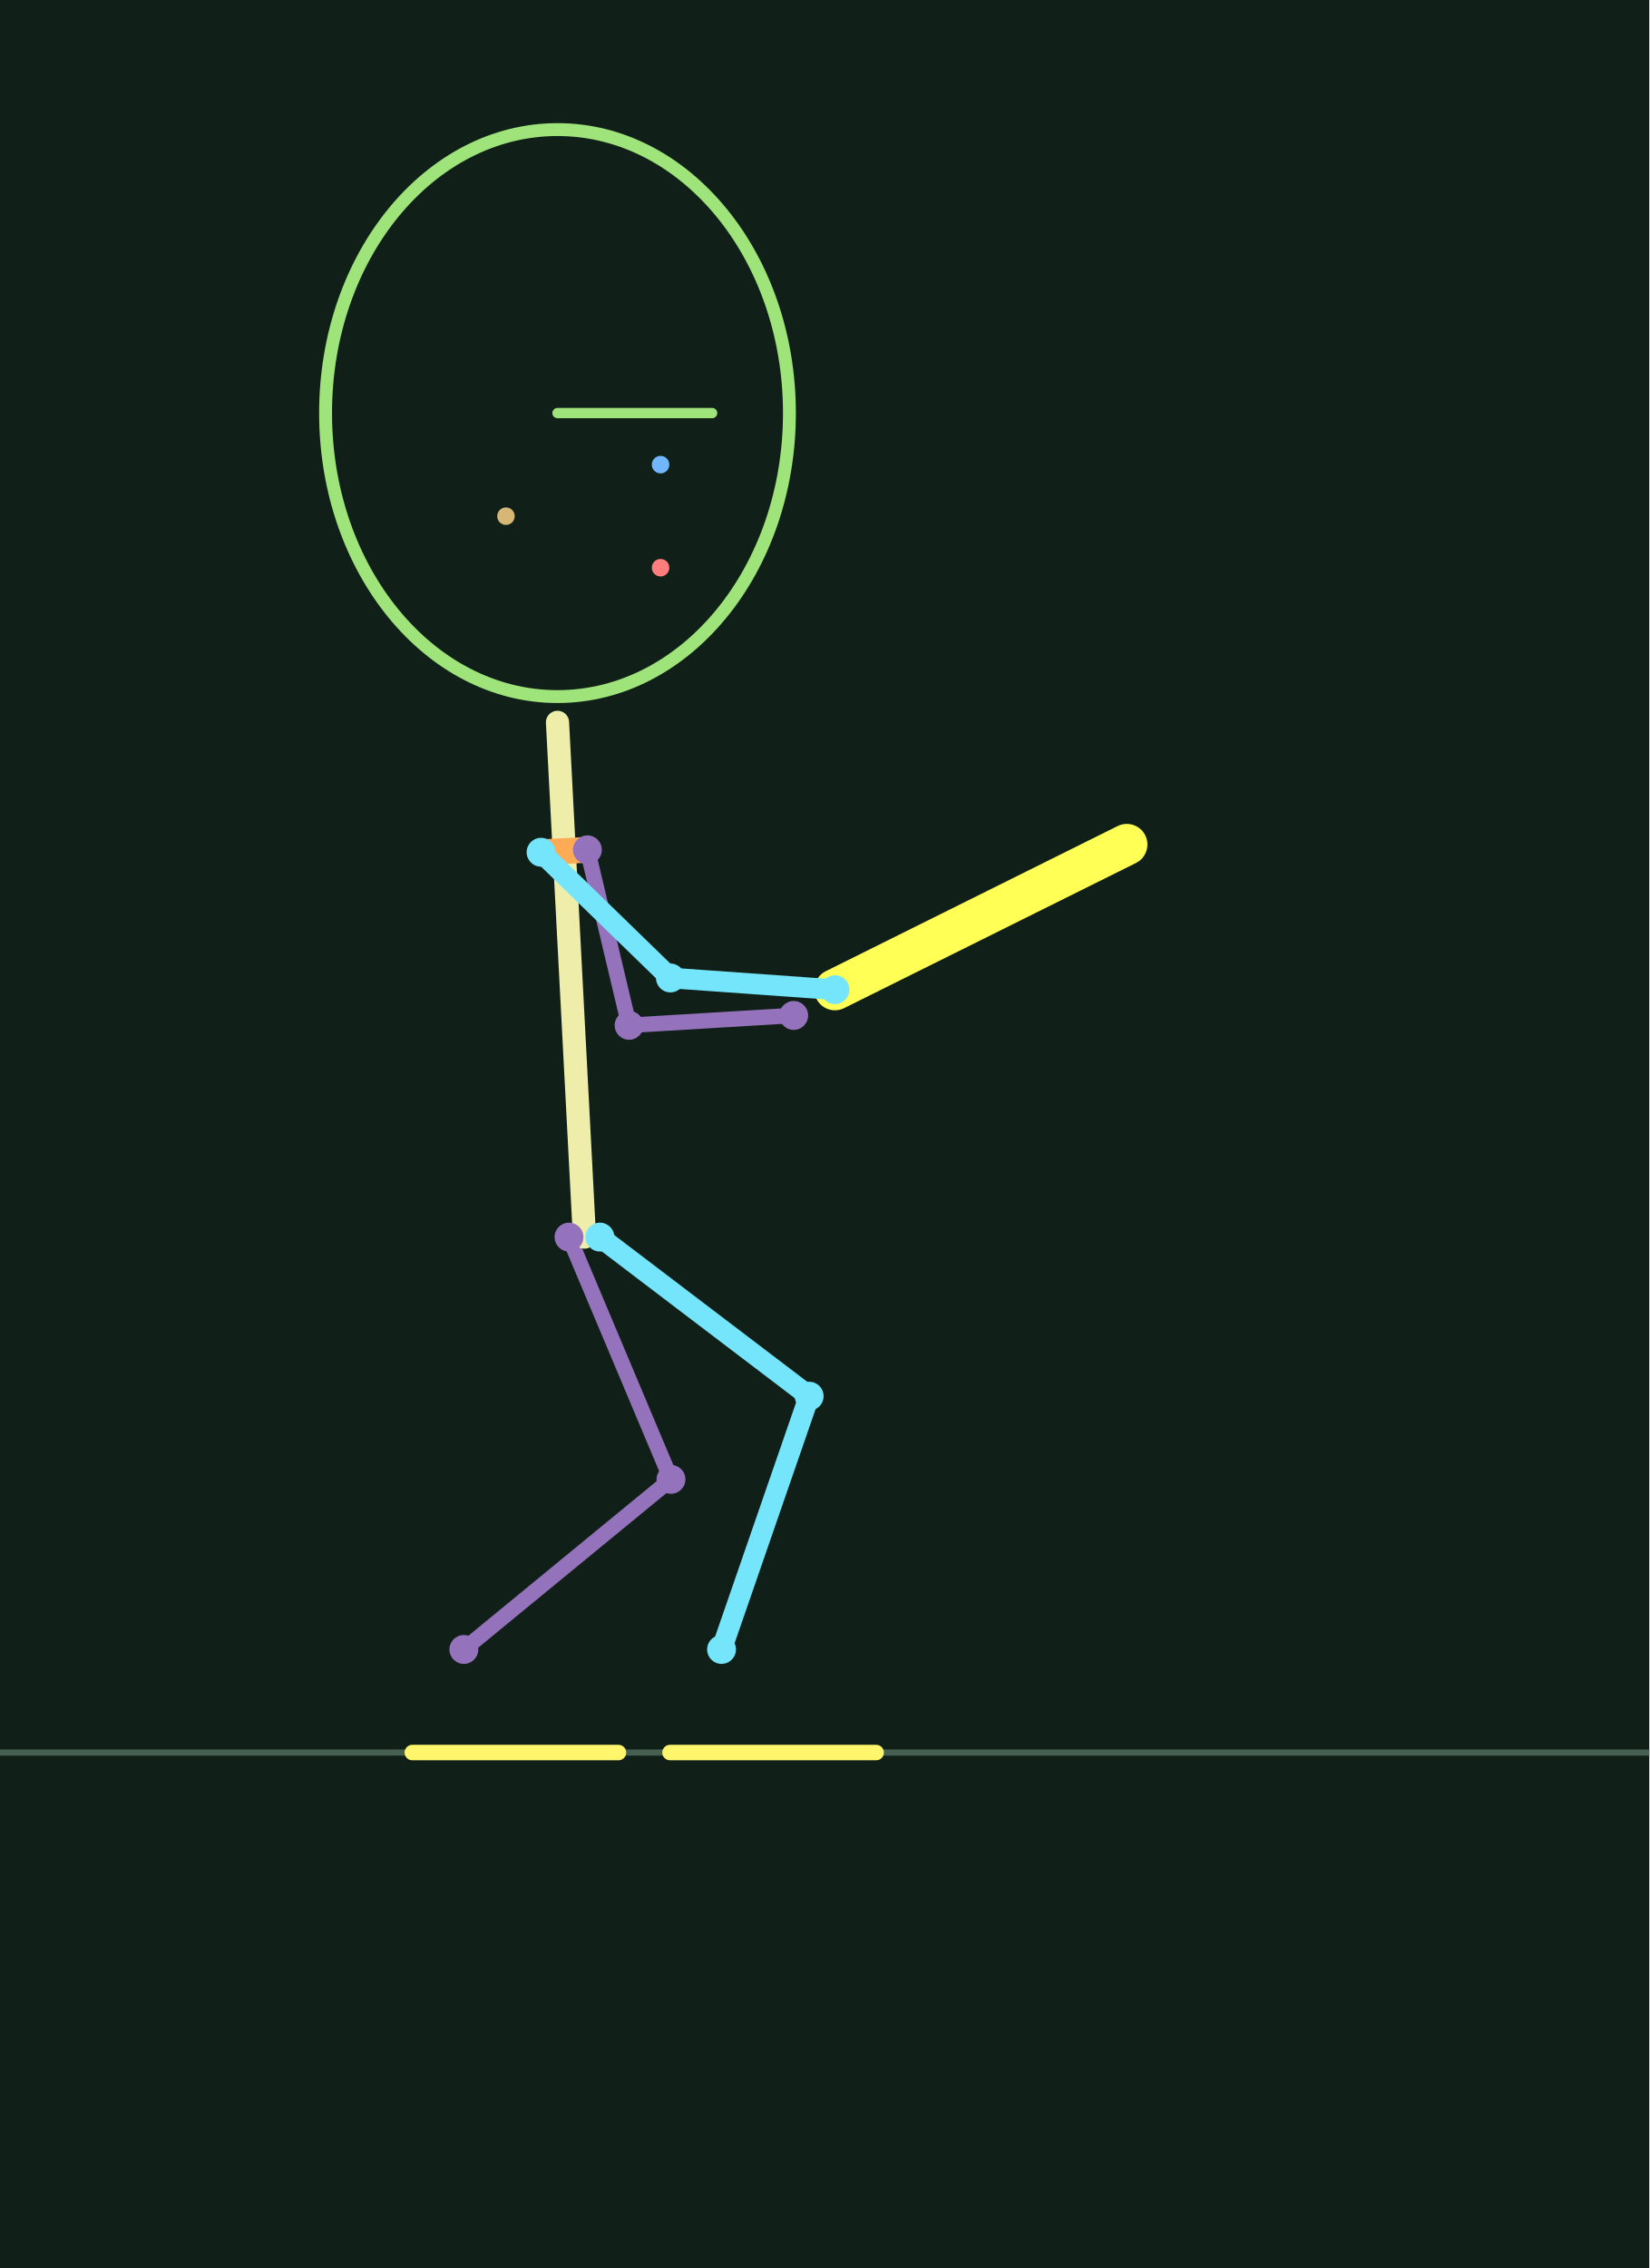
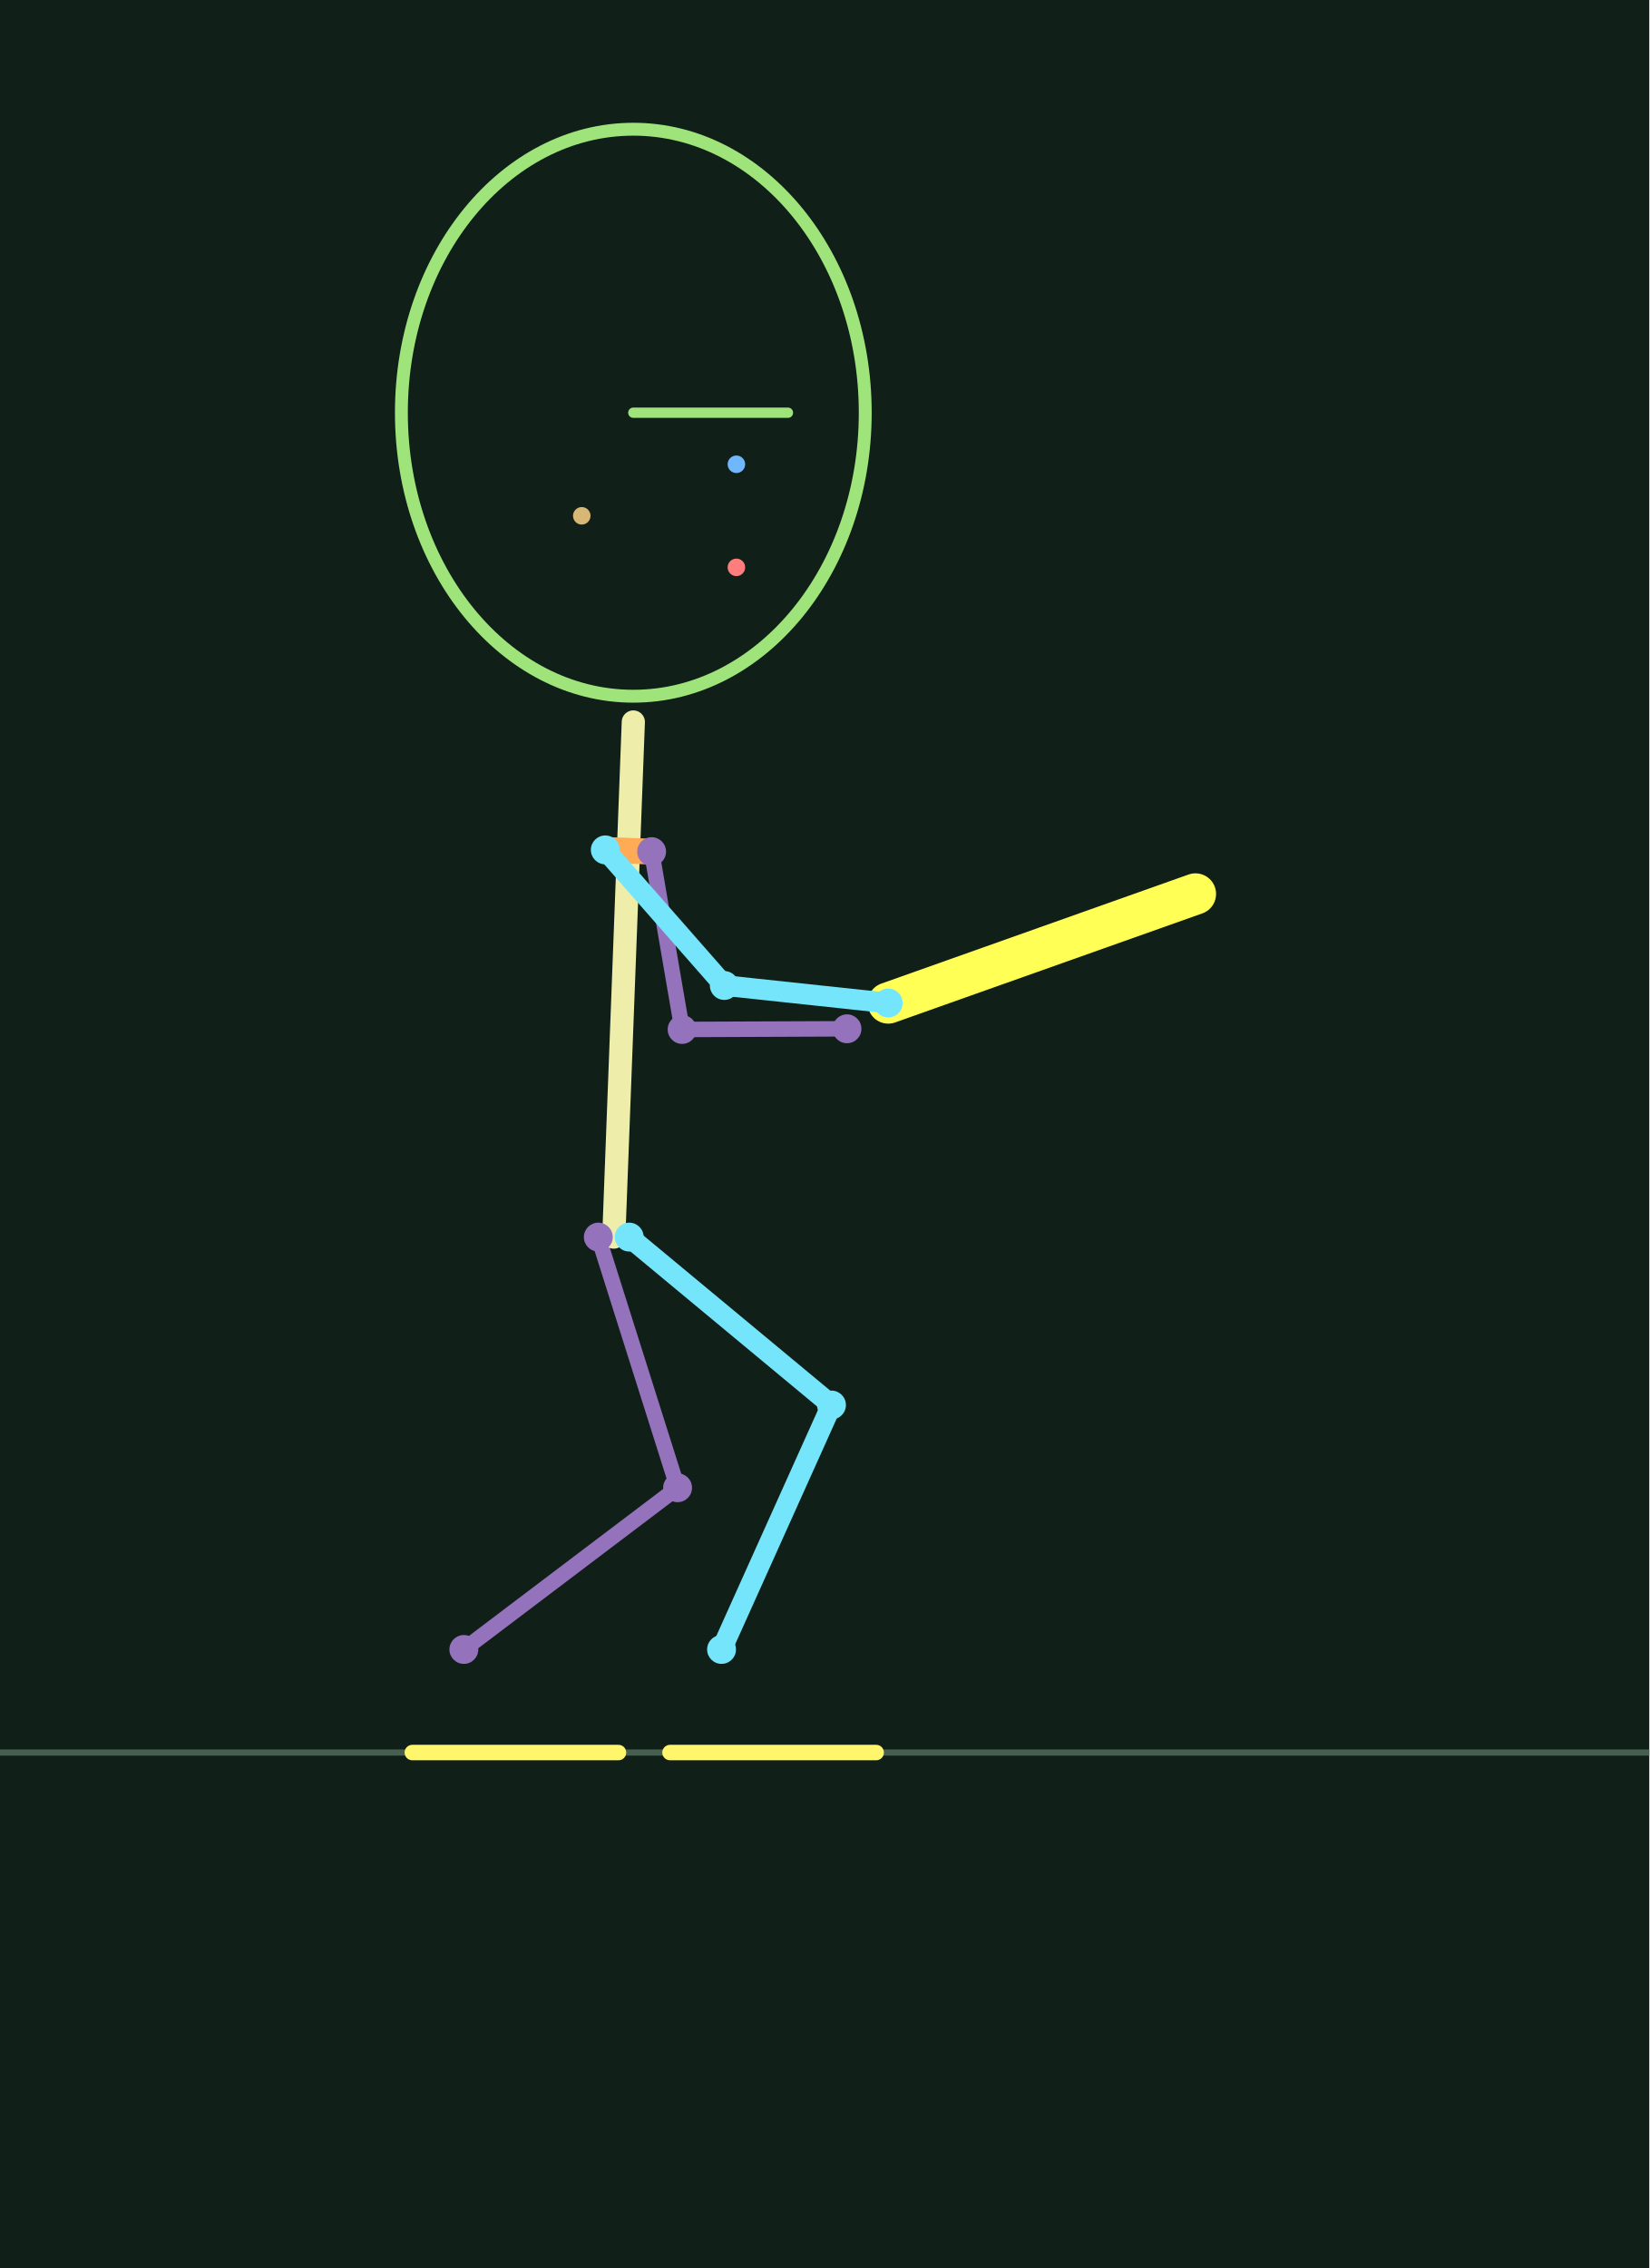
<svg xmlns="http://www.w3.org/2000/svg" width="320" height="440" viewBox="0 0 32 44">
  <rect width="100%" height="100%" fill="#102018" />
-   <polyline points="16.200,19.200 21.863,16.384" fill="none" stroke="#ffff55" stroke-width="0.8" stroke-linecap="round" stroke-linejoin="round" />
+   <polyline points="17.234,19.459 23.195,17.343" fill="none" stroke="#ffff55" stroke-width="0.8" stroke-linecap="round" stroke-linejoin="round" />
  <path d="M0 34H32" stroke="#465f50" stroke-width=".12" />
-   <polyline points="11.040,24.000 13.019,28.700 9.000,32.000" fill="none" stroke="#9573bc" stroke-width="0.3" stroke-linecap="round" stroke-linejoin="round" />
-   <polyline points="11.397,16.487 12.206,19.892 15.400,19.700" fill="none" stroke="#9573bc" stroke-width="0.3" stroke-linecap="round" stroke-linejoin="round" />
-   <polyline points="11.340,24.000 10.817,14.014" fill="none" stroke="#eeeeaa" stroke-width="0.45" stroke-linecap="round" stroke-linejoin="round" />
-   <polyline points="10.498,16.534 11.397,16.487" fill="none" stroke="#ffaa55" stroke-width="0.5" stroke-linecap="round" stroke-linejoin="round" />
-   <polyline points="11.640,24.000 15.700,27.086 14.000,32.000" fill="none" stroke="#74e5fa" stroke-width="0.4" stroke-linecap="round" stroke-linejoin="round" />
-   <polyline points="10.498,16.534 13.008,18.973 16.200,19.200" fill="none" stroke="#74e5fa" stroke-width="0.4" stroke-linecap="round" stroke-linejoin="round" />
+   <polyline points="11.609,24.000 13.147,28.863 9.000,32.000" fill="none" stroke="#9573bc" stroke-width="0.3" stroke-linecap="round" stroke-linejoin="round" />
+   <polyline points="12.643,16.522 13.235,19.972 16.434,19.959" fill="none" stroke="#9573bc" stroke-width="0.3" stroke-linecap="round" stroke-linejoin="round" />
+   <polyline points="11.909,24.000 12.288,14.007" fill="none" stroke="#eeeeaa" stroke-width="0.45" stroke-linecap="round" stroke-linejoin="round" />
+   <polyline points="11.744,16.488 12.643,16.522" fill="none" stroke="#ffaa55" stroke-width="0.5" stroke-linecap="round" stroke-linejoin="round" />
+   <polyline points="12.209,24.000 16.133,27.258 14.000,32.000" fill="none" stroke="#74e5fa" stroke-width="0.4" stroke-linecap="round" stroke-linejoin="round" />
+   <polyline points="11.744,16.488 14.053,19.119 17.234,19.459" fill="none" stroke="#74e5fa" stroke-width="0.4" stroke-linecap="round" stroke-linejoin="round" />
  <polyline points="13.000,34.000 15.000,34.000 17.000,34.000" fill="none" stroke="#fff66b" stroke-width="0.3" stroke-linecap="round" stroke-linejoin="round" />
  <polyline points="8.000,34.000 10.000,34.000 12.000,34.000" fill="none" stroke="#fff66b" stroke-width="0.3" stroke-linecap="round" stroke-linejoin="round" />
-   <circle cx="11.640" cy="24.000" r=".28" fill="#74e5fa" />
-   <circle cx="15.700" cy="27.086" r=".28" fill="#74e5fa" />
+   <circle cx="12.209" cy="24.000" r=".28" fill="#74e5fa" />
+   <circle cx="16.133" cy="27.258" r=".28" fill="#74e5fa" />
  <circle cx="14.000" cy="32.000" r=".28" fill="#74e5fa" />
-   <circle cx="10.498" cy="16.534" r=".28" fill="#74e5fa" />
-   <circle cx="13.008" cy="18.973" r=".28" fill="#74e5fa" />
-   <circle cx="16.200" cy="19.200" r=".28" fill="#74e5fa" />
-   <circle cx="11.040" cy="24.000" r=".28" fill="#9573bc" />
-   <circle cx="13.019" cy="28.700" r=".28" fill="#9573bc" />
+   <circle cx="11.744" cy="16.488" r=".28" fill="#74e5fa" />
+   <circle cx="14.053" cy="19.119" r=".28" fill="#74e5fa" />
+   <circle cx="17.234" cy="19.459" r=".28" fill="#74e5fa" />
+   <circle cx="11.609" cy="24.000" r=".28" fill="#9573bc" />
+   <circle cx="13.147" cy="28.863" r=".28" fill="#9573bc" />
  <circle cx="9.000" cy="32.000" r=".28" fill="#9573bc" />
-   <circle cx="11.397" cy="16.487" r=".28" fill="#9573bc" />
-   <circle cx="12.206" cy="19.892" r=".28" fill="#9573bc" />
-   <circle cx="15.400" cy="19.700" r=".28" fill="#9573bc" />
-   <ellipse cx="10.817" cy="8.014" rx="4.5" ry="5.5" fill="none" stroke="#9ee47a" stroke-width=".25" />
-   <circle cx="12.817" cy="9.014" r=".17" fill="#71b7ff" />
-   <circle cx="12.817" cy="11.014" r=".17" fill="#ff7d7d" />
-   <circle cx="9.817" cy="10.014" r=".17" fill="#d7b775" />
-   <polyline points="10.817,8.014 13.817,8.014" fill="none" stroke="#9ee47a" stroke-width="0.2" stroke-linecap="round" stroke-linejoin="round" />
+   <circle cx="12.643" cy="16.522" r=".28" fill="#9573bc" />
+   <circle cx="13.235" cy="19.972" r=".28" fill="#9573bc" />
+   <circle cx="16.434" cy="19.959" r=".28" fill="#9573bc" />
+   <ellipse cx="12.288" cy="8.007" rx="4.5" ry="5.5" fill="none" stroke="#9ee47a" stroke-width=".25" />
+   <circle cx="14.288" cy="9.007" r=".17" fill="#71b7ff" />
+   <circle cx="14.288" cy="11.007" r=".17" fill="#ff7d7d" />
+   <circle cx="11.288" cy="10.007" r=".17" fill="#d7b775" />
+   <polyline points="12.288,8.007 15.288,8.007" fill="none" stroke="#9ee47a" stroke-width="0.2" stroke-linecap="round" stroke-linejoin="round" />
</svg>
